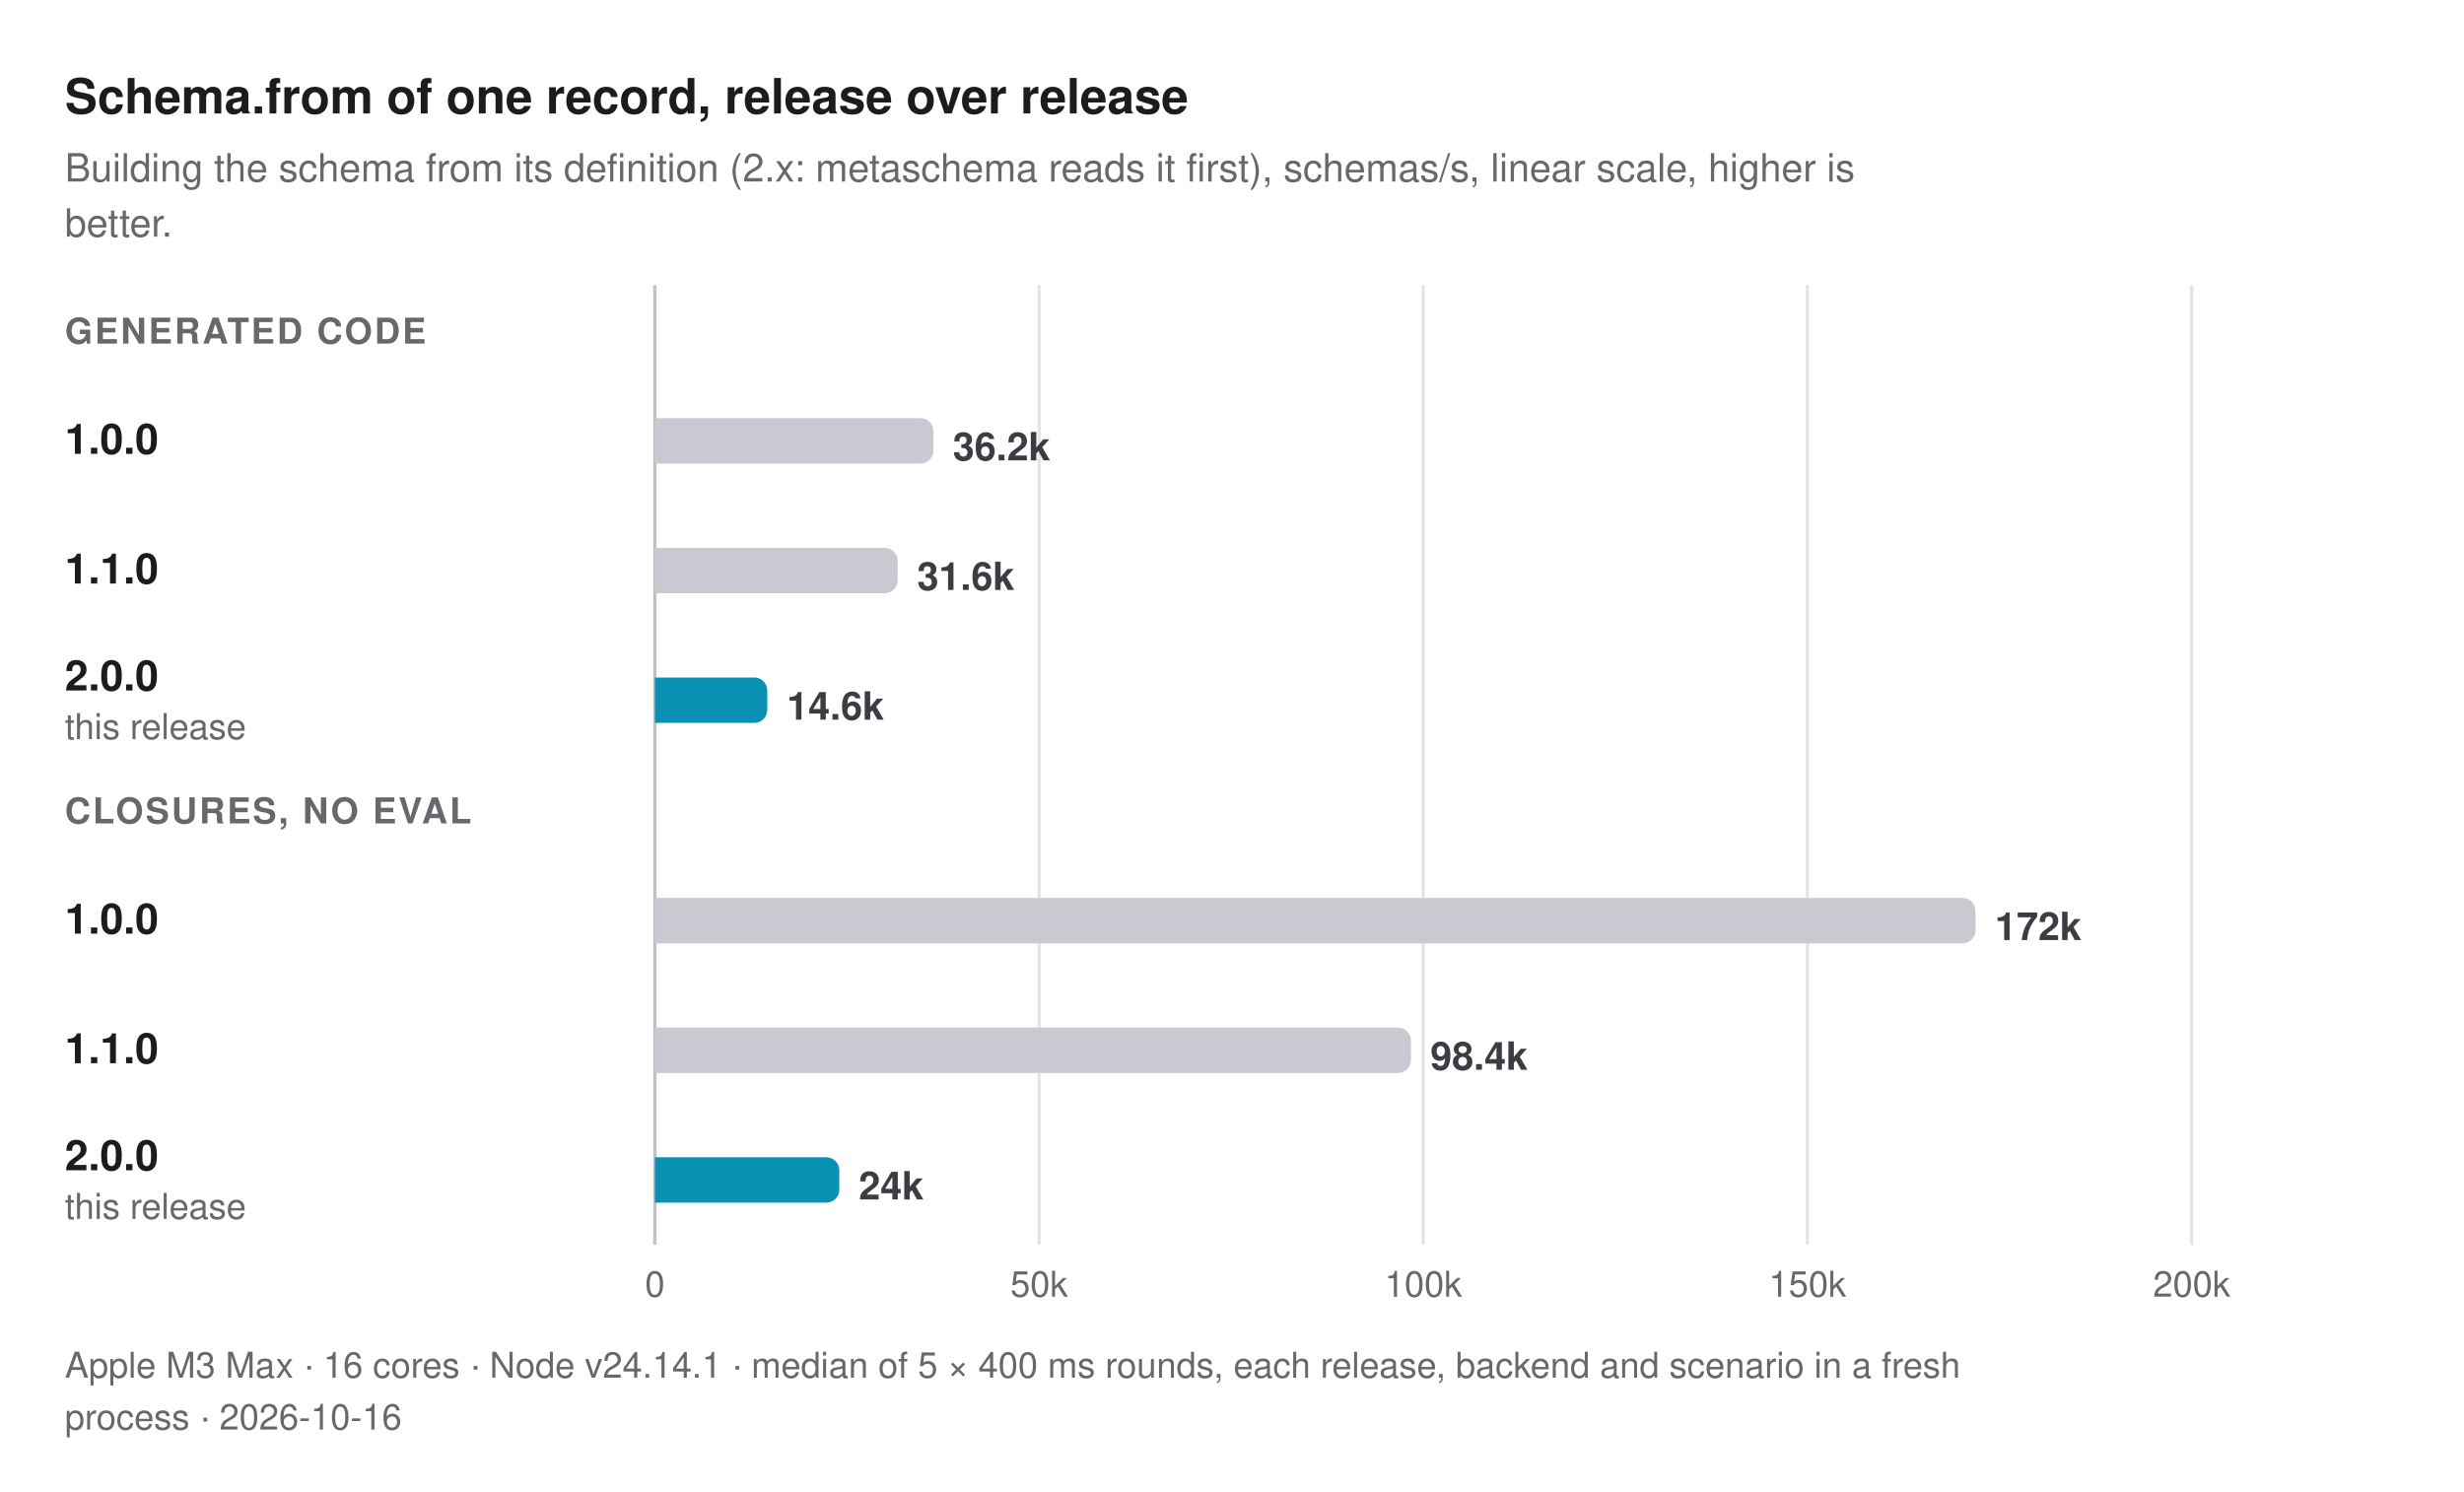
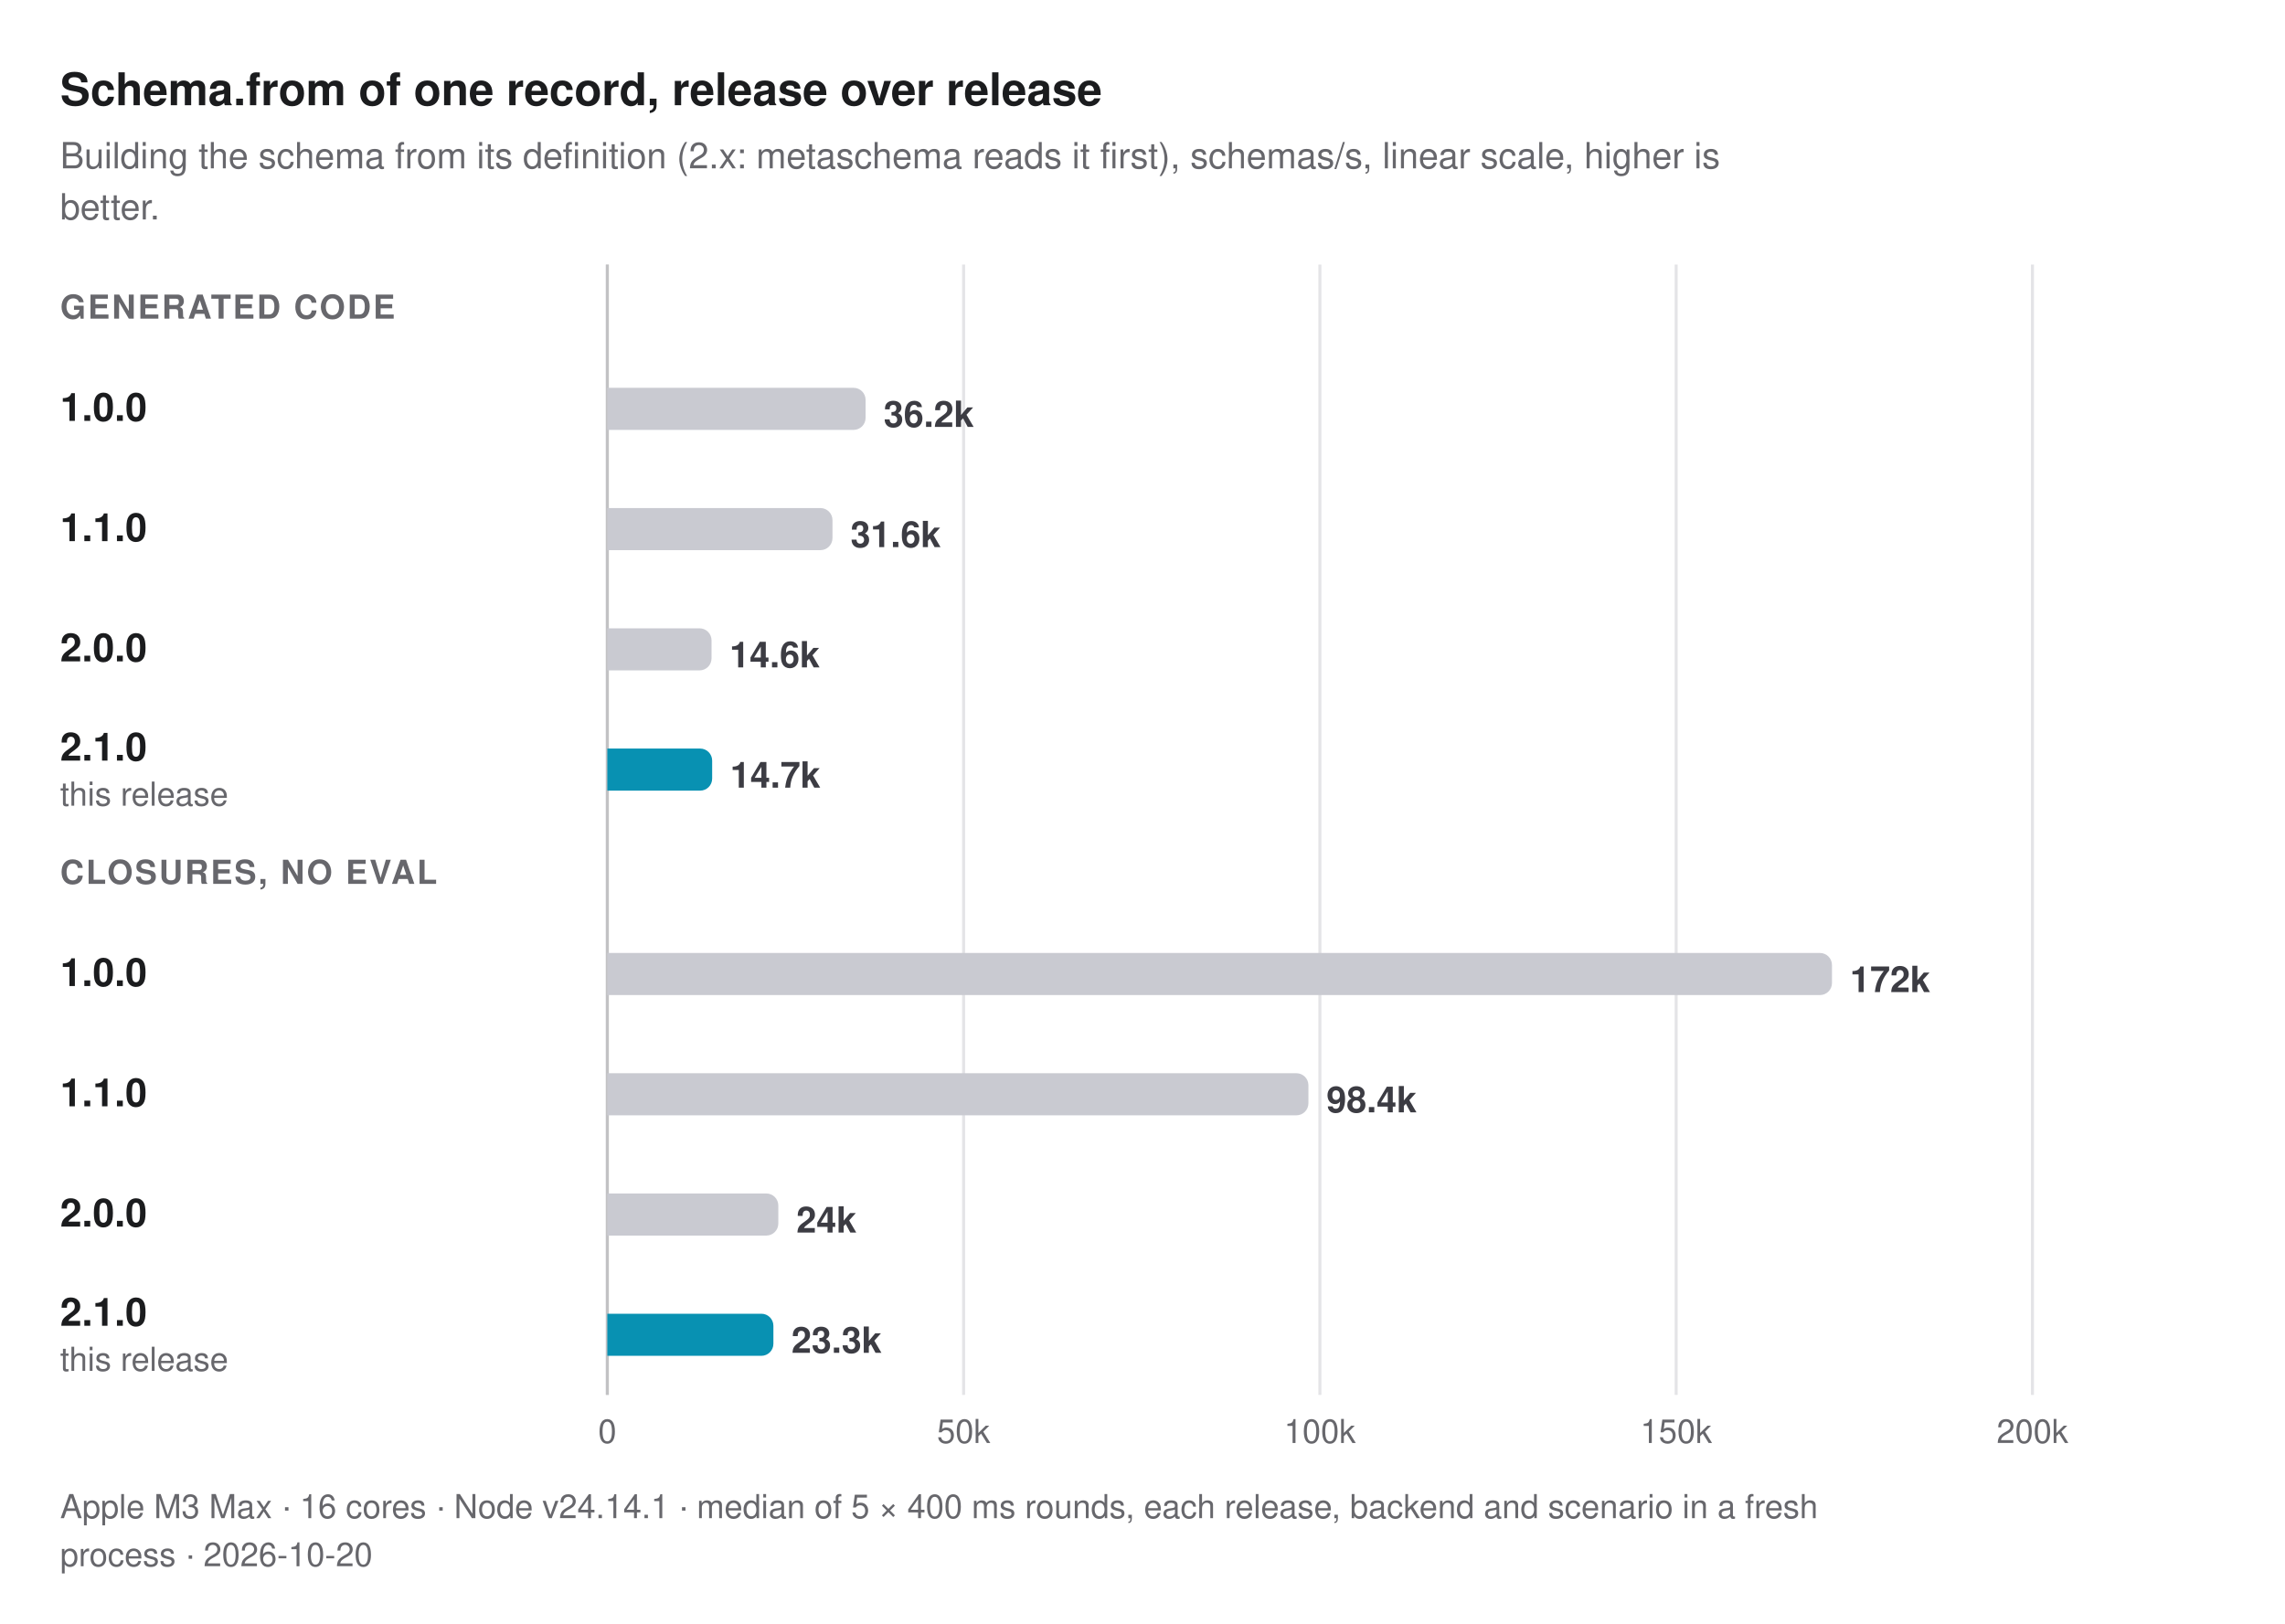
- <svg xmlns="http://www.w3.org/2000/svg" width="760" height="460" viewBox="0 0 760 460" role="img" aria-label="Schema.from of one record, release over release. Building the schema from its definition (2.x: metaschema reads it first), schemas/s, linear scale, higher is better.">
+ <svg xmlns="http://www.w3.org/2000/svg" width="760" height="540" viewBox="0 0 760 540" role="img" aria-label="Schema.from of one record, release over release. Building the schema from its definition (2.x: metaschema reads it first), schemas/s, linear scale, higher is better.">
  <style>
  text { font-family: -apple-system, BlinkMacSystemFont, "Segoe UI", Helvetica, Arial, sans-serif; }
  .title { font-size: 15px; font-weight: 700; fill: #1b1c1e; }
  .subtitle, .caption { font-size: 12px; fill: #67676c; }
  .caption { font-size: 11px; }
  .group { font-size: 11px; font-weight: 600; letter-spacing: 0.06em; fill: #67676c; }
  .label { font-size: 13px; font-weight: 600; fill: #1b1c1e; }
  .label.primary, .label.secondary { font-weight: 700; }
  .sublabel { font-size: 11px; fill: #67676c; }
  .value { font-size: 12px; font-weight: 600; fill: #3c3c43; font-variant-numeric: tabular-nums; }
  .value.small { font-size: 10px; }
  .legend { font-size: 11px; fill: #3c3c43; }
  .tick { font-size: 11px; fill: #67676c; font-variant-numeric: tabular-nums; }
  .grid { stroke: #e4e4e7; stroke-width: 1; }
  .axis { stroke: #c2c2c4; stroke-width: 1; }
  .ref { stroke: #67676c; stroke-width: 1; stroke-dasharray: 3 3; }
  .bar { fill: #c9cad1; }
  .bar.primary { fill: #0891b2; }
  .bar.secondary { fill: #67e8f9; }
  @media (prefers-color-scheme: dark) {
    .title, .label { fill: #dfdfd6; }
    .subtitle, .caption, .group, .sublabel, .tick { fill: #98989f; }
    .value, .legend { fill: #c2c2c4; }
    .grid { stroke: #2e2e32; }
    .axis { stroke: #48484c; }
    .ref { stroke: #98989f; }
    .bar { fill: #4a4b53; }
    .bar.primary { fill: #22d3ee; }
    .bar.secondary { fill: #0e7490; }
  }
</style>
  <text class="title" x="20" y="35">Schema.from of one record, release over release</text>
  <text class="subtitle" x="20" y="56">Building the schema from its definition (2.x: metaschema reads it first), schemas/s, linear scale, higher is</text>
  <text class="subtitle" x="20" y="73">better.</text>
-   <line class="grid" x1="202" y1="88" x2="202" y2="384" />
-   <text class="tick" x="202" y="400" text-anchor="middle">0</text>
-   <line class="grid" x1="320.5" y1="88" x2="320.5" y2="384" />
-   <text class="tick" x="320.5" y="400" text-anchor="middle">50k</text>
-   <line class="grid" x1="439" y1="88" x2="439" y2="384" />
-   <text class="tick" x="439" y="400" text-anchor="middle">100k</text>
-   <line class="grid" x1="557.5" y1="88" x2="557.5" y2="384" />
-   <text class="tick" x="557.5" y="400" text-anchor="middle">150k</text>
-   <line class="grid" x1="676" y1="88" x2="676" y2="384" />
-   <text class="tick" x="676" y="400" text-anchor="middle">200k</text>
-   <line class="axis" x1="202" y1="88" x2="202" y2="384" />
+   <line class="grid" x1="202" y1="88" x2="202" y2="464" />
+   <text class="tick" x="202" y="480" text-anchor="middle">0</text>
+   <line class="grid" x1="320.5" y1="88" x2="320.5" y2="464" />
+   <text class="tick" x="320.5" y="480" text-anchor="middle">50k</text>
+   <line class="grid" x1="439" y1="88" x2="439" y2="464" />
+   <text class="tick" x="439" y="480" text-anchor="middle">100k</text>
+   <line class="grid" x1="557.5" y1="88" x2="557.5" y2="464" />
+   <text class="tick" x="557.5" y="480" text-anchor="middle">150k</text>
+   <line class="grid" x1="676" y1="88" x2="676" y2="464" />
+   <text class="tick" x="676" y="480" text-anchor="middle">200k</text>
+   <line class="axis" x1="202" y1="88" x2="202" y2="464" />
  <text class="group" x="20" y="106">GENERATED CODE</text>
  <g>
    <text class="label" x="20" y="140">1.0.0</text>
    <path class="bar" d="M202,129H283.898A4,4 0 0 1 287.898,133V139A4,4 0 0 1 283.898,143H202Z" />
    <text class="value" x="293.898" y="142">36.2k</text>
  </g>
  <g>
    <text class="label" x="20" y="180">1.1.0</text>
    <path class="bar" d="M202,169H272.885A4,4 0 0 1 276.885,173V179A4,4 0 0 1 272.885,183H202Z" />
    <text class="value" x="282.885" y="182">31.6k</text>
  </g>
  <g>
-     <text class="label primary" x="20" y="213">2.0.0</text>
-     <text class="sublabel" x="20" y="228">this release</text>
-     <path class="bar primary" d="M202,209H232.661A4,4 0 0 1 236.661,213V219A4,4 0 0 1 232.661,223H202Z" />
+     <text class="label" x="20" y="220">2.0.0</text>
+     <path class="bar" d="M202,209H232.661A4,4 0 0 1 236.661,213V219A4,4 0 0 1 232.661,223H202Z" />
    <text class="value" x="242.661" y="222">14.6k</text>
  </g>
-   <text class="group" x="20" y="254">CLOSURES, NO EVAL</text>
  <g>
-     <text class="label" x="20" y="288">1.0.0</text>
-     <path class="bar" d="M202,277H605.322A4,4 0 0 1 609.322,281V287A4,4 0 0 1 605.322,291H202Z" />
-     <text class="value" x="615.322" y="290">172k</text>
+     <text class="label primary" x="20" y="253">2.1.0</text>
+     <text class="sublabel" x="20" y="268">this release</text>
+     <path class="bar primary" d="M202,249H232.867A4,4 0 0 1 236.867,253V259A4,4 0 0 1 232.867,263H202Z" />
+     <text class="value" x="242.867" y="262">14.7k</text>
+   </g>
+   <text class="group" x="20" y="294">CLOSURES, NO EVAL</text>
+   <g>
+     <text class="label" x="20" y="328">1.0.0</text>
+     <path class="bar" d="M202,317H605.322A4,4 0 0 1 609.322,321V327A4,4 0 0 1 605.322,331H202Z" />
+     <text class="value" x="615.322" y="330">172k</text>
  </g>
  <g>
-     <text class="label" x="20" y="328">1.1.0</text>
-     <path class="bar" d="M202,317H431.187A4,4 0 0 1 435.187,321V327A4,4 0 0 1 431.187,331H202Z" />
-     <text class="value" x="441.187" y="330">98.4k</text>
+     <text class="label" x="20" y="368">1.1.0</text>
+     <path class="bar" d="M202,357H431.187A4,4 0 0 1 435.187,361V367A4,4 0 0 1 431.187,371H202Z" />
+     <text class="value" x="441.187" y="370">98.4k</text>
  </g>
  <g>
-     <text class="label primary" x="20" y="361">2.0.0</text>
-     <text class="sublabel" x="20" y="376">this release</text>
-     <path class="bar primary" d="M202,357H254.873A4,4 0 0 1 258.873,361V367A4,4 0 0 1 254.873,371H202Z" />
-     <text class="value" x="264.873" y="370">24k</text>
+     <text class="label" x="20" y="408">2.0.0</text>
+     <path class="bar" d="M202,397H254.873A4,4 0 0 1 258.873,401V407A4,4 0 0 1 254.873,411H202Z" />
+     <text class="value" x="264.873" y="410">24k</text>
  </g>
-   <text class="caption" x="20" y="425">Apple M3 Max · 16 cores · Node v24.14.1 · median of 5 × 400 ms rounds, each release, backend and scenario in a fresh</text>
-   <text class="caption" x="20" y="441">process · 2026-10-16</text>
+   <g>
+     <text class="label primary" x="20" y="441">2.1.0</text>
+     <text class="sublabel" x="20" y="456">this release</text>
+     <path class="bar primary" d="M202,437H253.235A4,4 0 0 1 257.235,441V447A4,4 0 0 1 253.235,451H202Z" />
+     <text class="value" x="263.235" y="450">23.3k</text>
+   </g>
+   <text class="caption" x="20" y="505">Apple M3 Max · 16 cores · Node v24.14.1 · median of 5 × 400 ms rounds, each release, backend and scenario in a fresh</text>
+   <text class="caption" x="20" y="521">process · 2026-10-20</text>
</svg>
